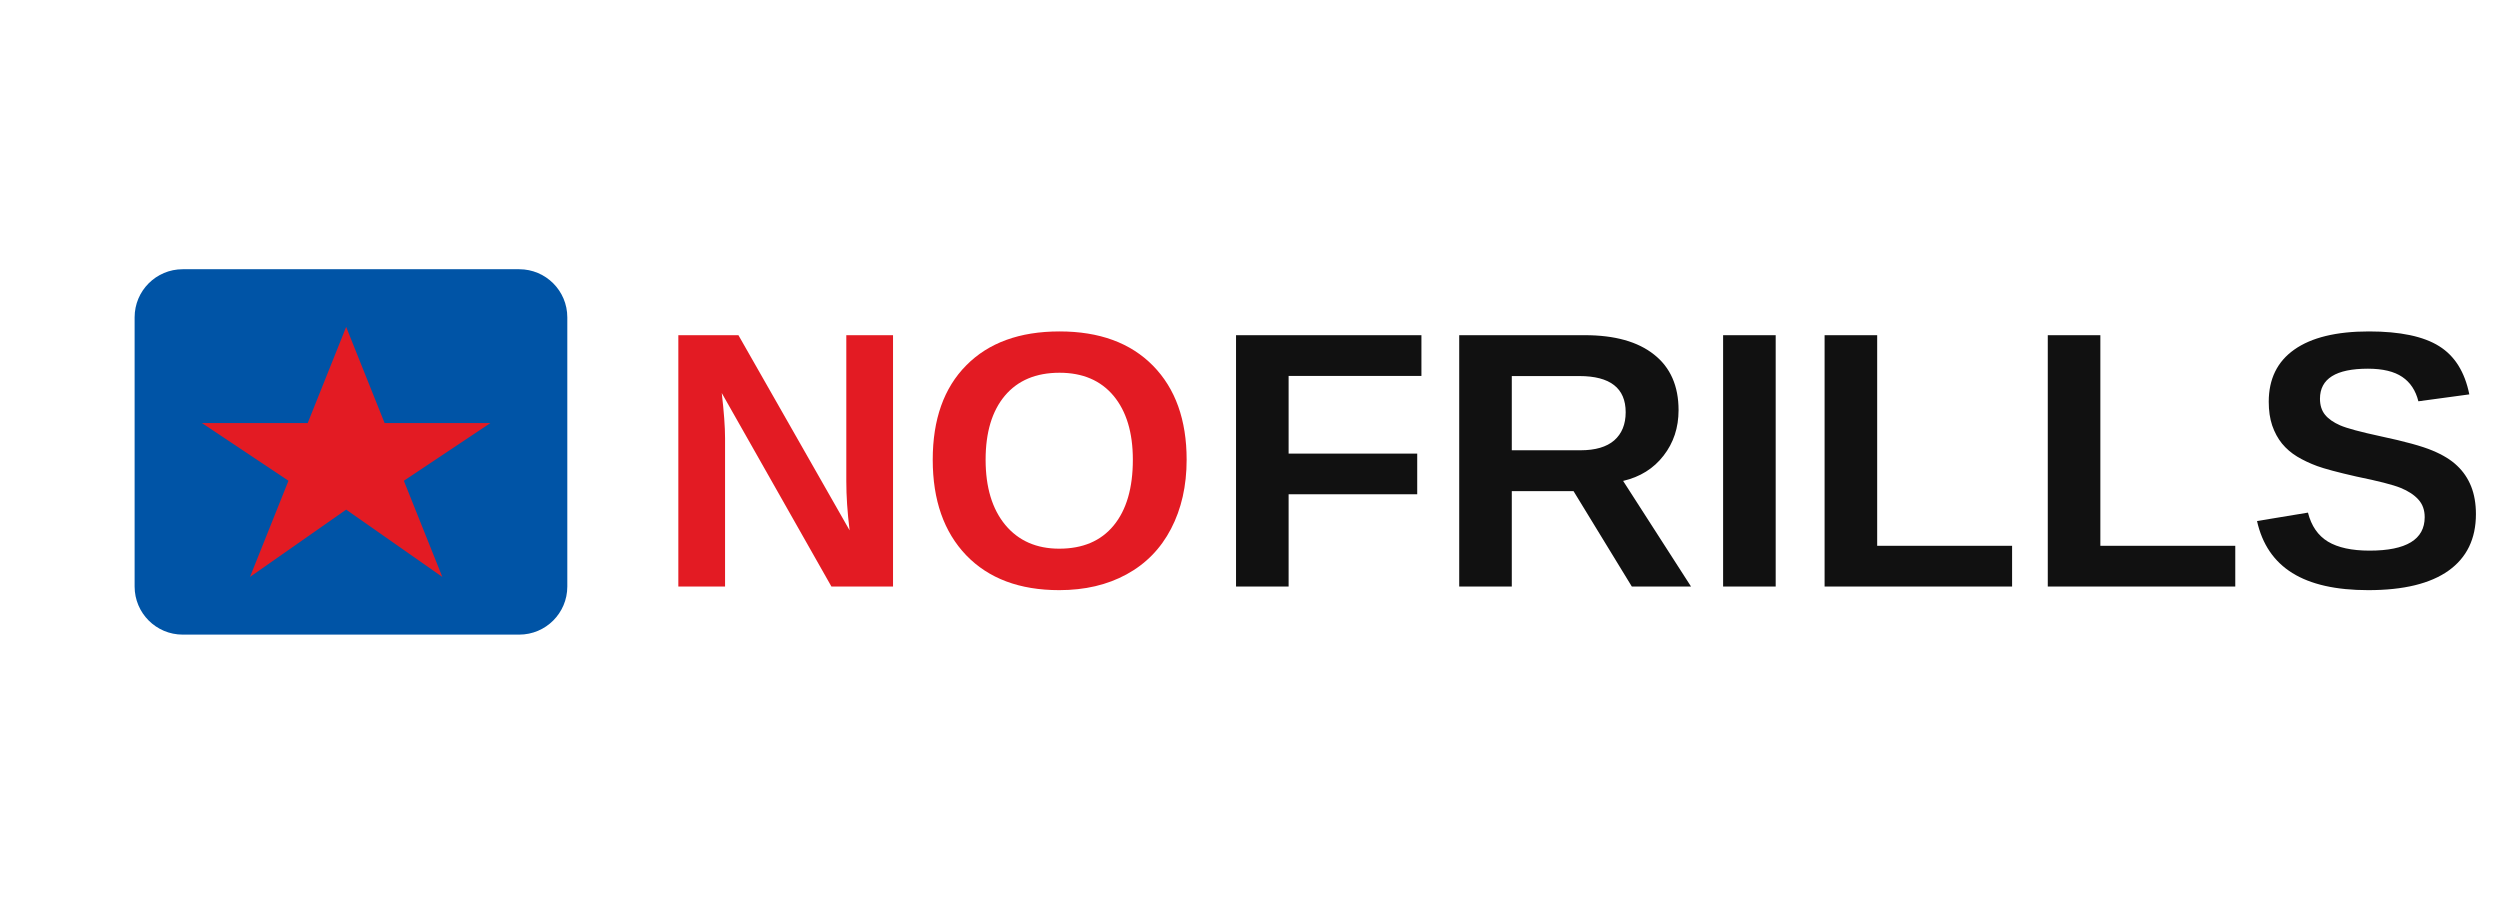
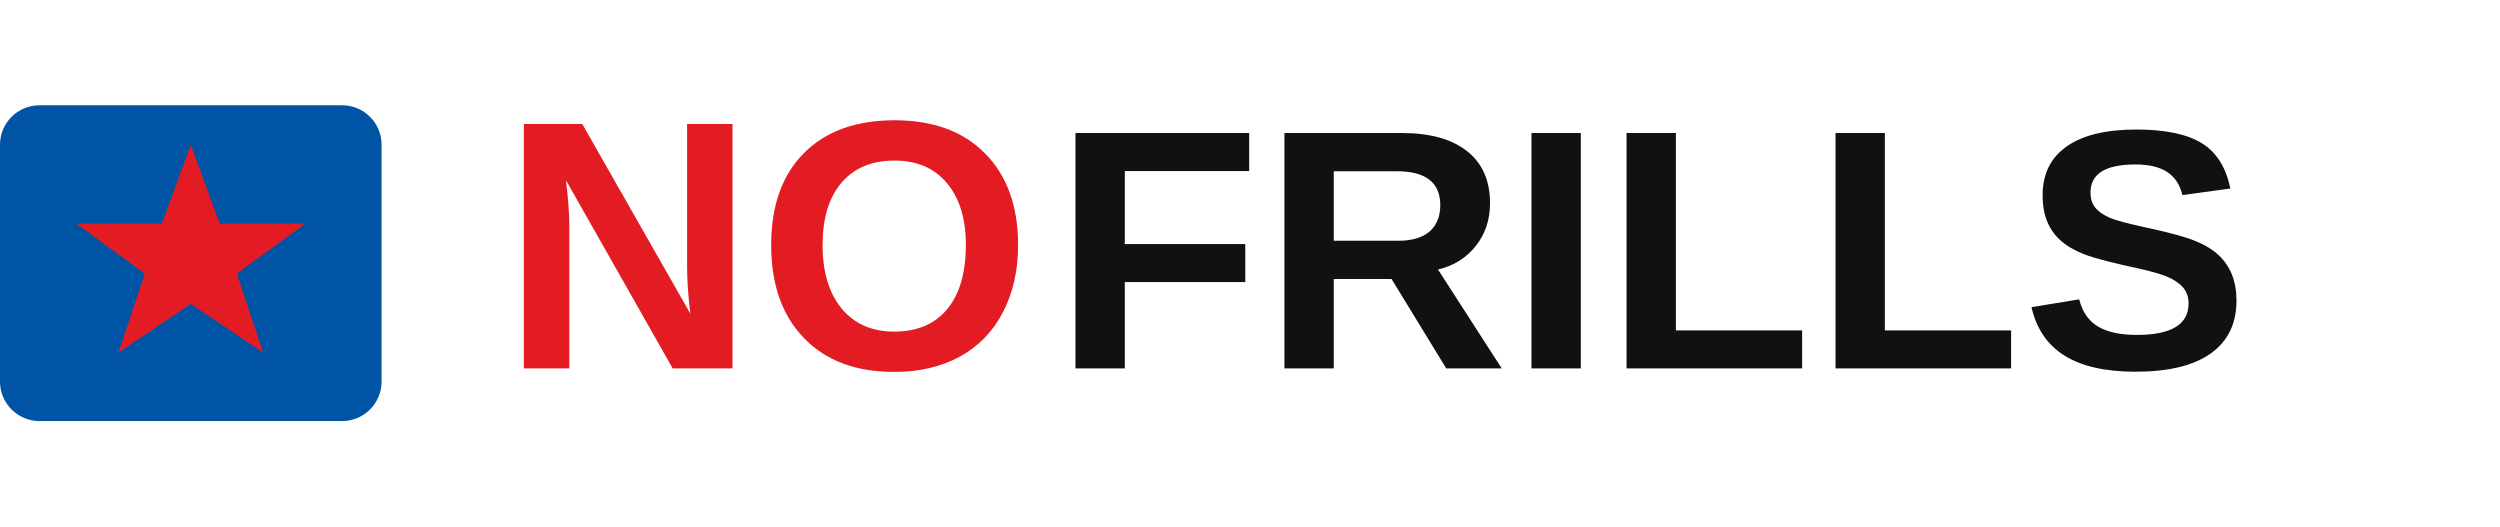
- <svg xmlns="http://www.w3.org/2000/svg" viewBox="0 0 260 96" role="img" aria-label="No Frills">
-   <rect x="14" y="28" width="45" height="38" rx="5" fill="#0054a6" />
-   <path d="M36 34l4 10h11l-9 6 4 10-10-7-10 7 4-10-9-6h11z" fill="#e31b23" />
-   <text x="68" y="61" font-family="Arial Black, Arial, sans-serif" font-size="38" font-weight="900" fill="#e31b23">NO</text>
-   <text x="126" y="61" font-family="Arial Black, Arial, sans-serif" font-size="38" font-weight="900" fill="#111">FRILLS</text>
+ <svg xmlns="http://www.w3.org/2000/svg" viewBox="0 0 190 40" role="img" aria-label="No Frills">
+   <rect x="0" y="8" width="29" height="24" rx="3" fill="#0054a6" />
+   <path d="M14.5 11l2.2 6h6.5l-5.2 3.8 2 6-5.5-3.7-5.5 3.7 2-6L5.8 17h6.5z" fill="#e31b23" />
+   <text x="38" y="28" font-family="Arial Black, Arial, sans-serif" font-size="27" font-weight="900" fill="#e31b23">NO</text>
+   <text x="80" y="28" font-family="Arial Black, Arial, sans-serif" font-size="26" font-weight="900" fill="#111">FRILLS</text>
</svg>
